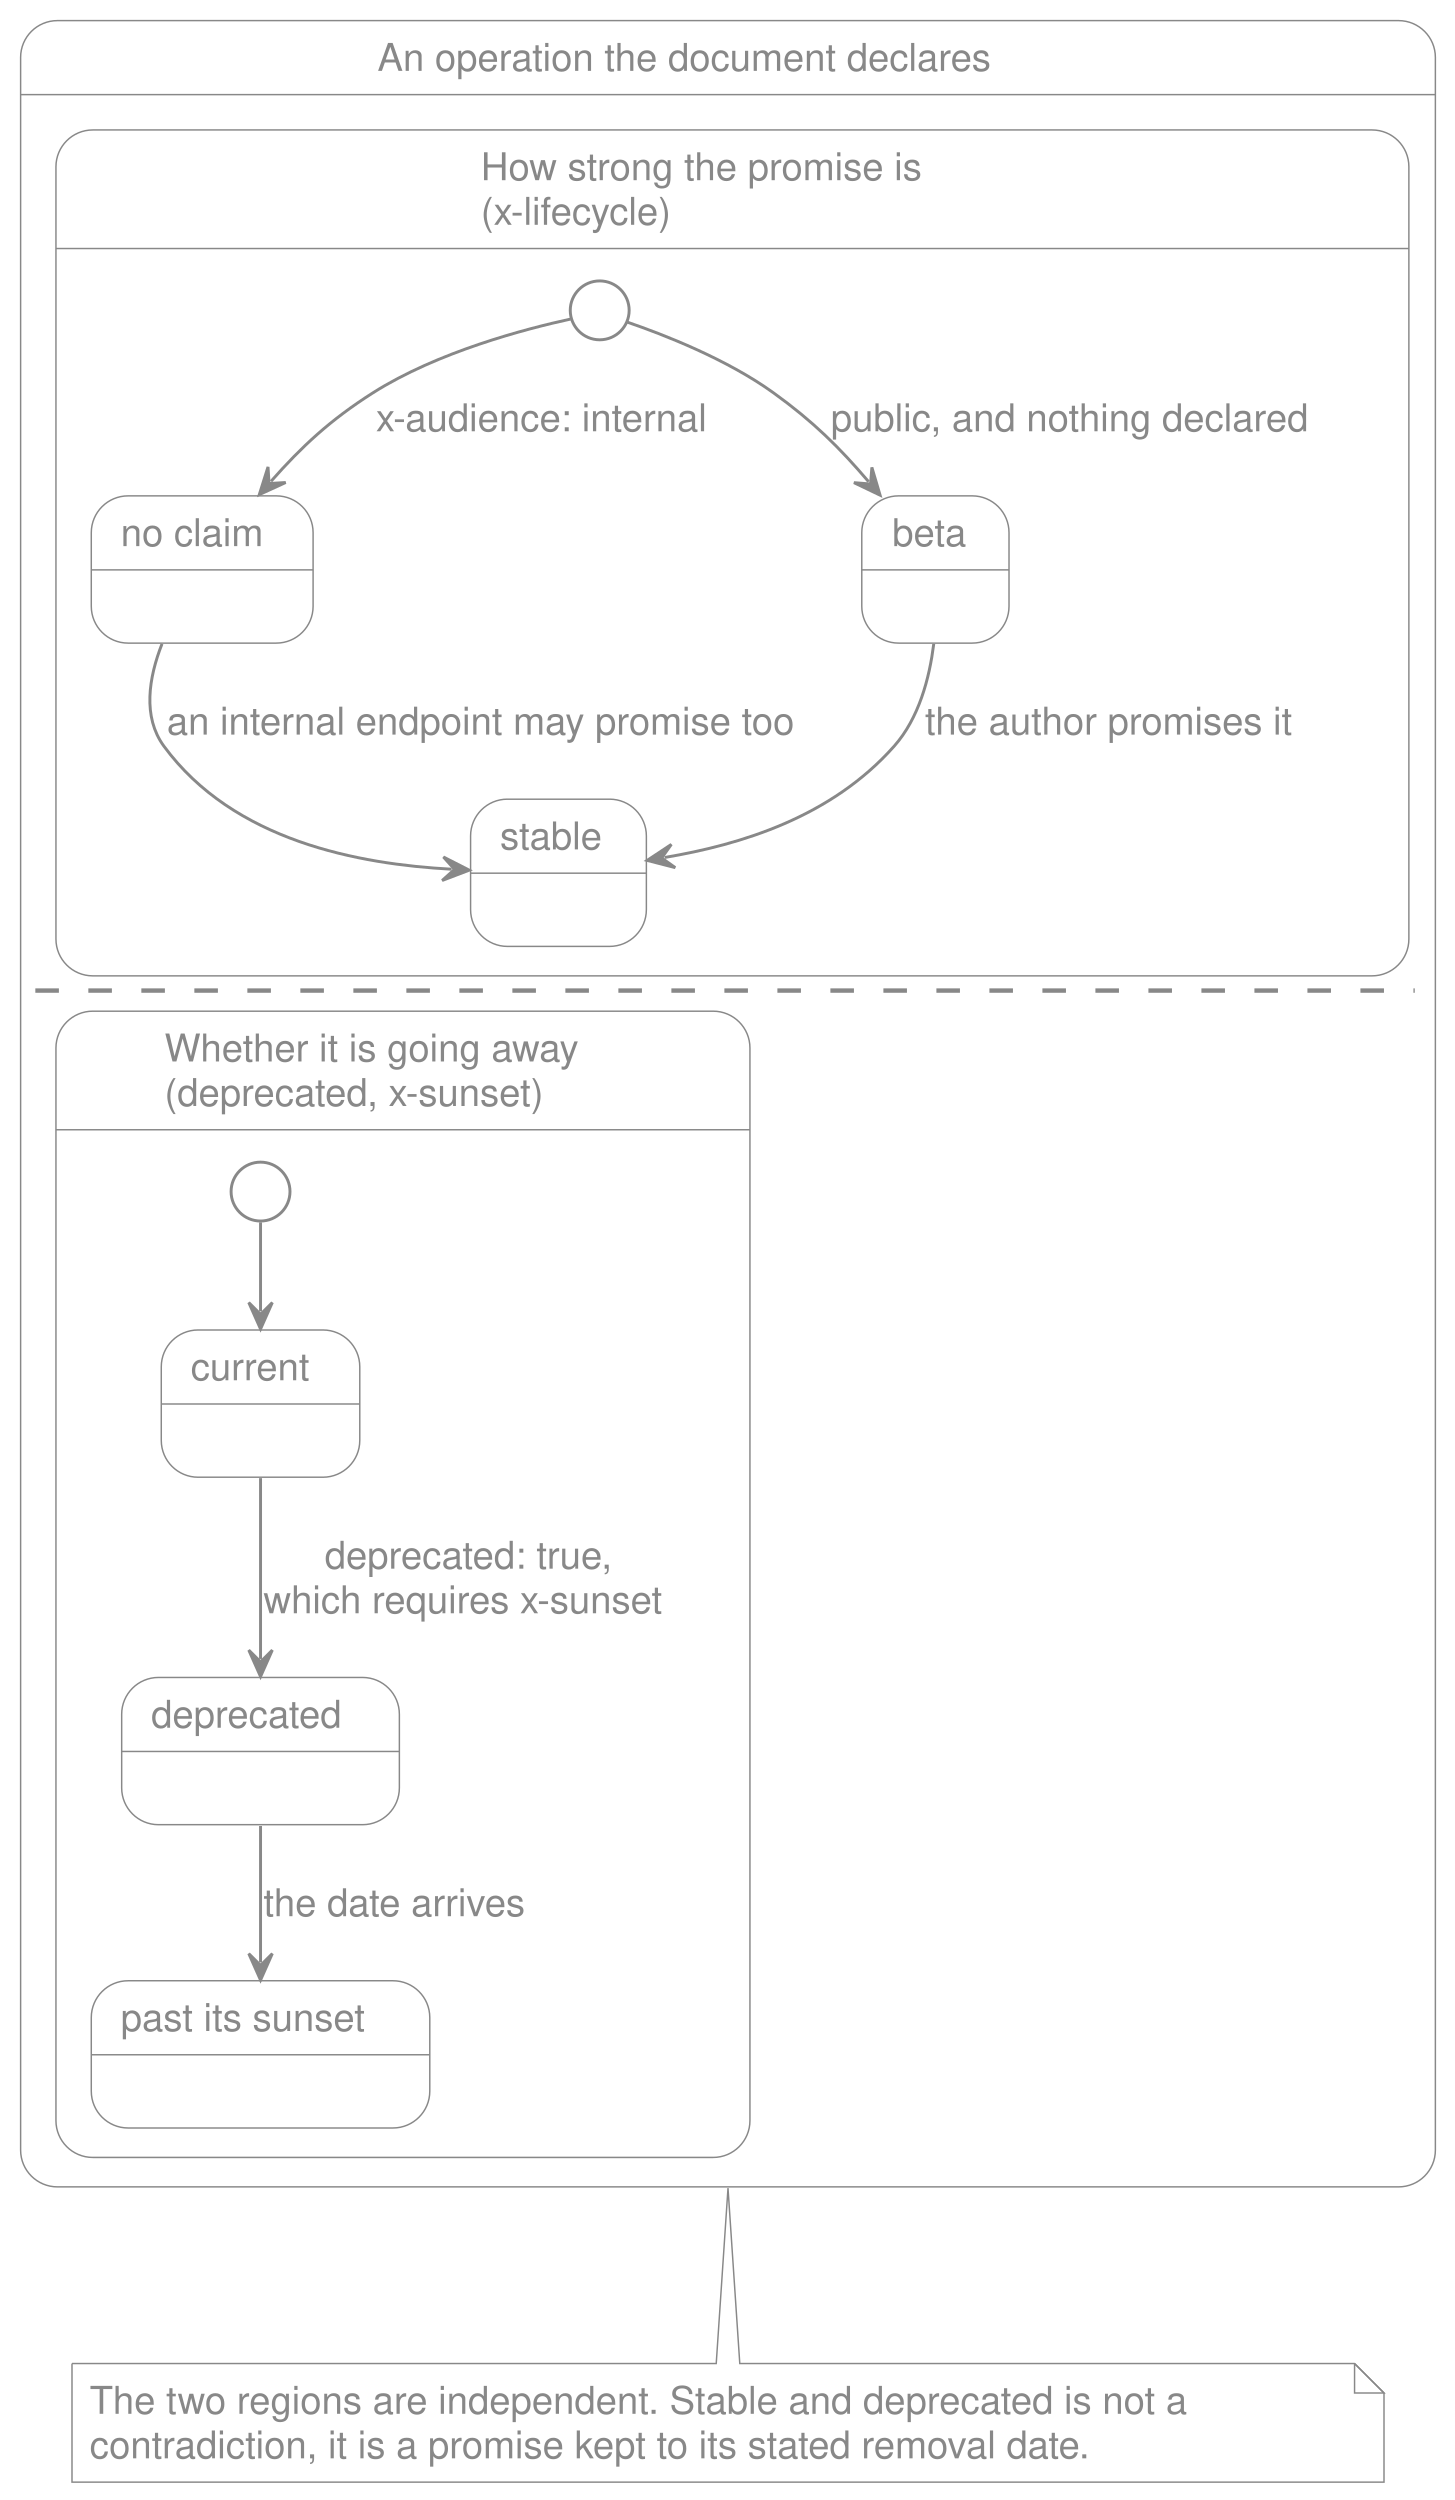
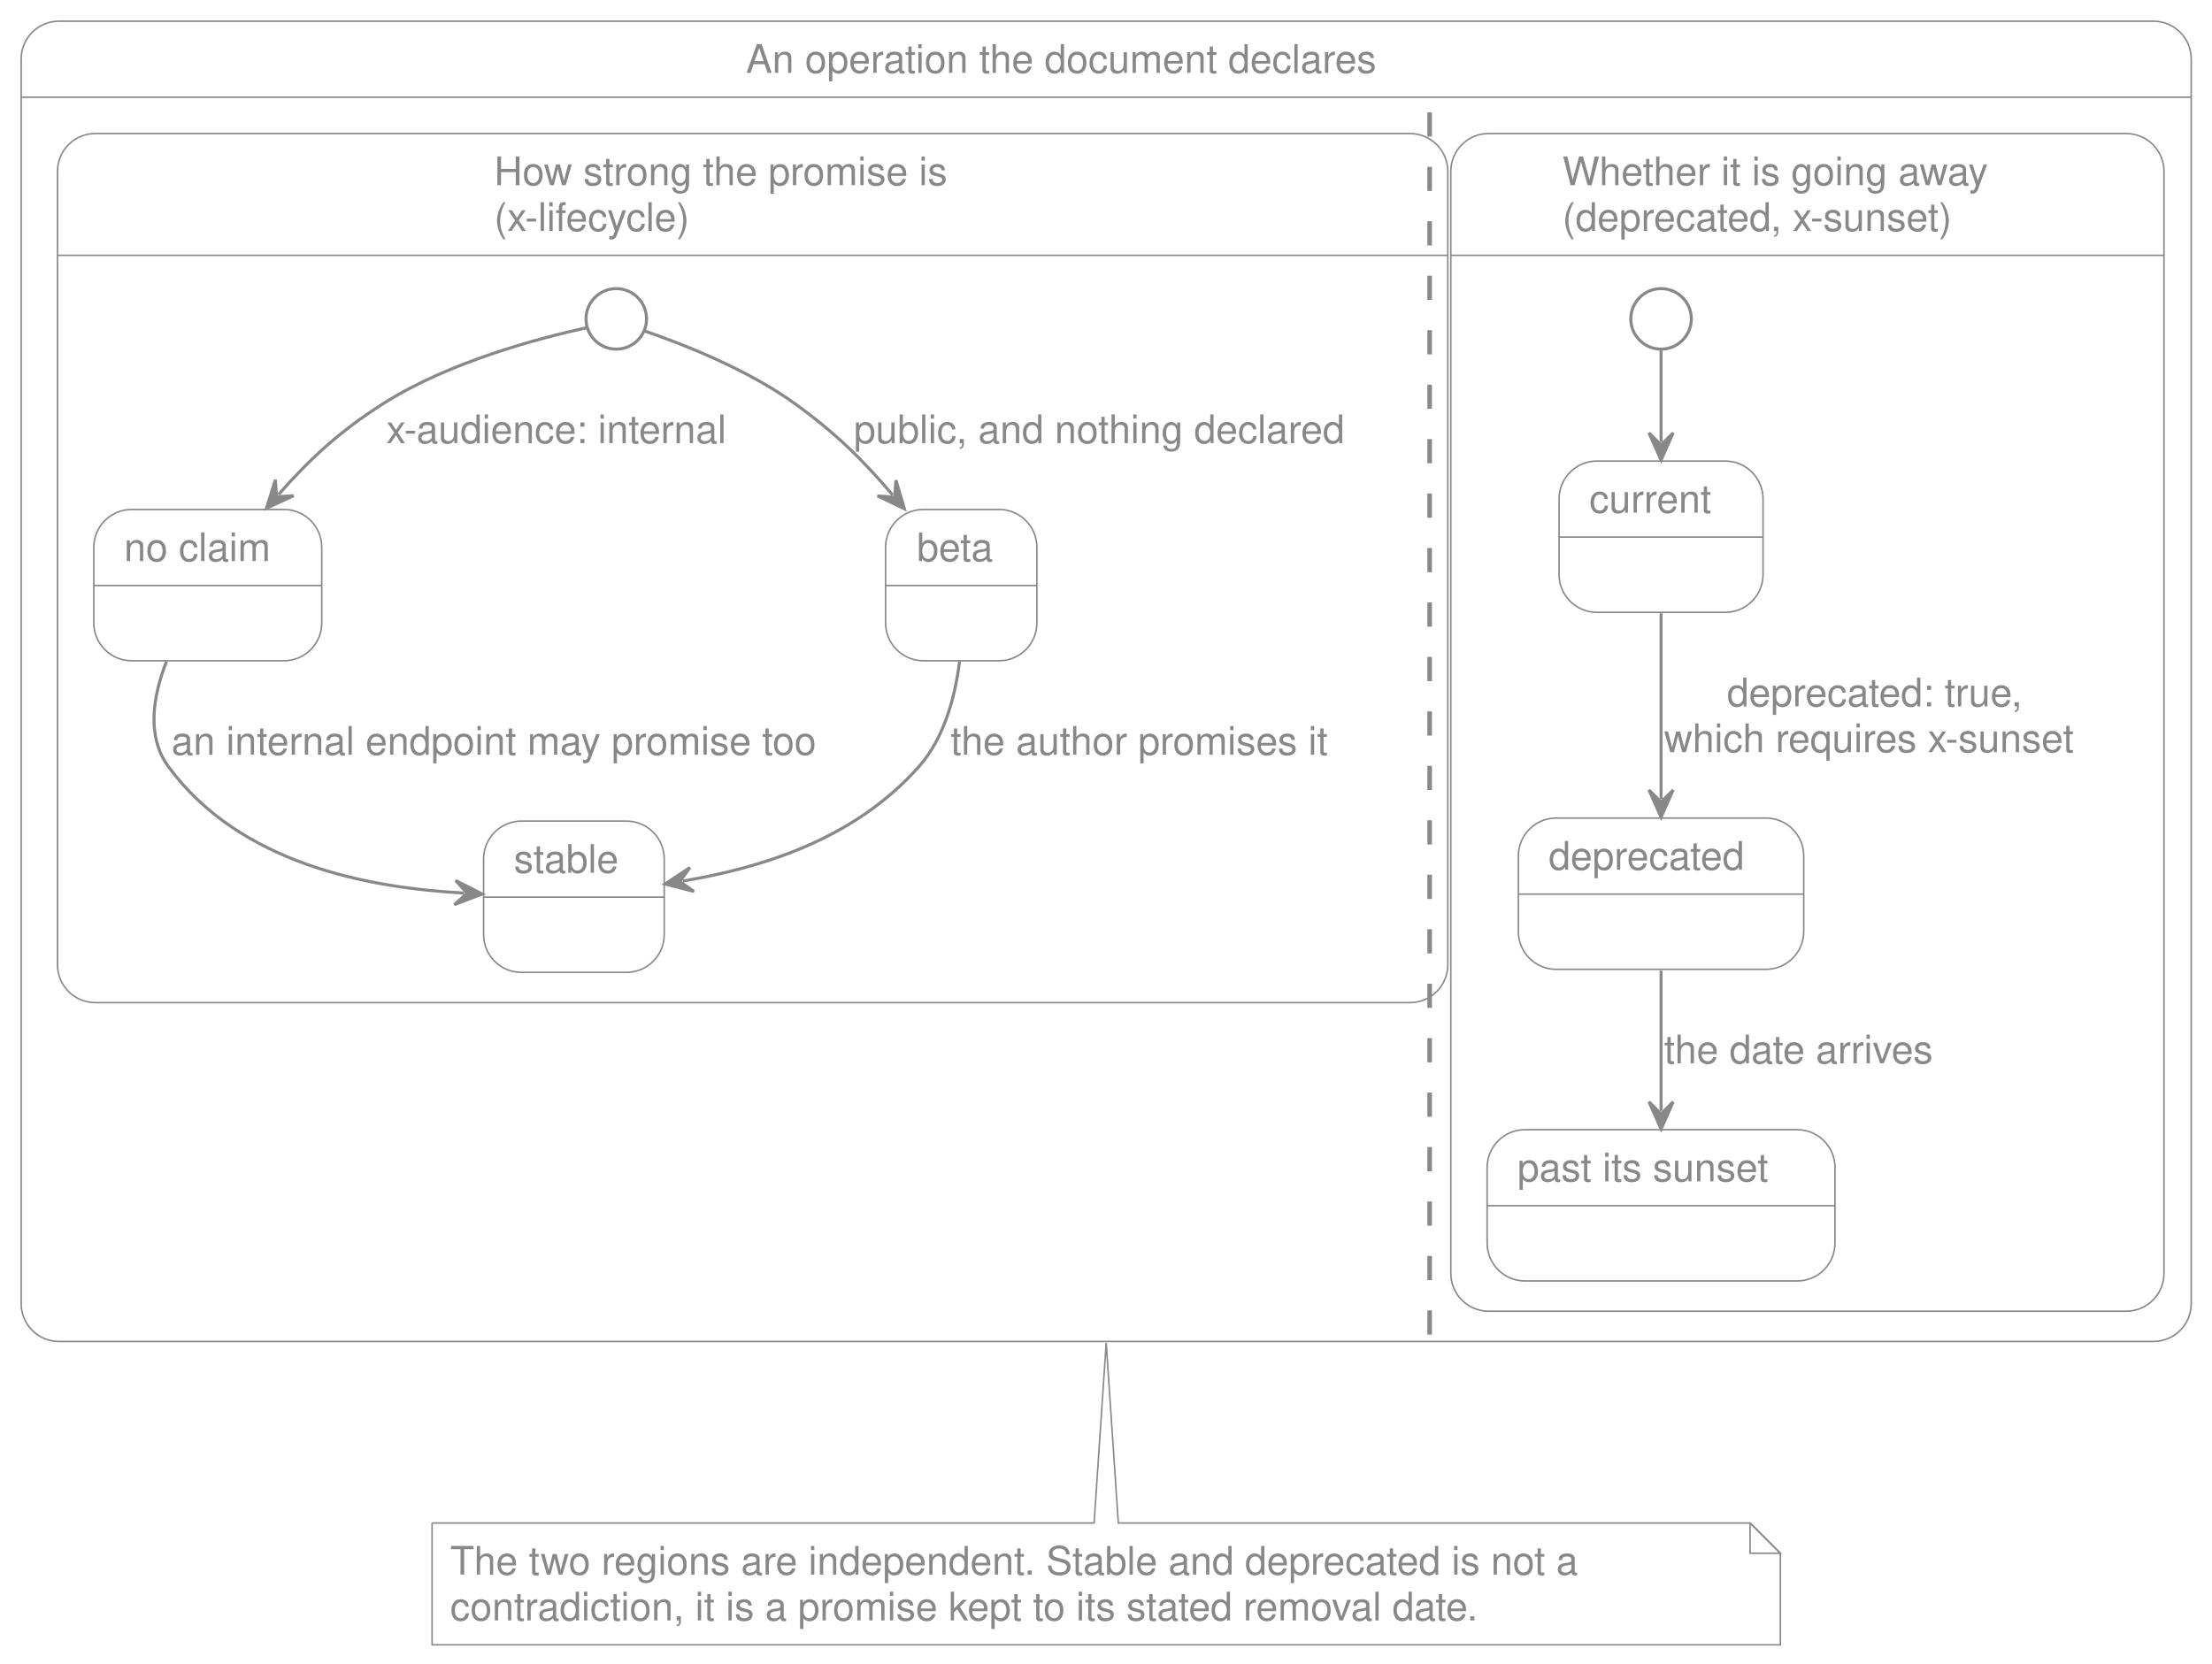
- <svg xmlns="http://www.w3.org/2000/svg" contentStyleType="text/css" data-diagram-type="STATE" height="849px" preserveAspectRatio="none" style="width:494px;height:849px;" version="1.1" viewBox="0 0 494 849" width="494px" zoomAndPan="magnify">
+ <svg xmlns="http://www.w3.org/2000/svg" contentStyleType="text/css" data-diagram-type="STATE" height="550px" preserveAspectRatio="none" style="width:731px;height:550px;" version="1.1" viewBox="0 0 731 550" width="731px" zoomAndPan="magnify">
  <defs />
  <g>
-     <rect fill="none" height="735.664" rx="12.5" ry="12.5" style="stroke:#888888;stroke-width:0.5;" width="480.454" x="7" y="7" />
-     <line style="stroke:#888888;stroke-width:0.5;" x1="7" x2="487.454" y1="32.133" y2="32.133" />
-     <text fill="#888888" font-family="Helvetica" font-size="13" lengthAdjust="spacing" textLength="238.094" x="128.18" y="24.067">An operation the document declares</text>
+     <rect fill="none" height="436.398" rx="12.5" ry="12.5" style="stroke:#888888;stroke-width:0.5;" width="717.134" x="7" y="7" />
+     <line style="stroke:#888888;stroke-width:0.5;" x1="7" x2="724.134" y1="32.133" y2="32.133" />
+     <text fill="#888888" font-family="Helvetica" font-size="13" lengthAdjust="spacing" textLength="238.094" x="246.52" y="24.067">An operation the document declares</text>
    <rect fill="none" height="287.266" rx="12.5" ry="12.5" style="stroke:#888888;stroke-width:0.5;" width="459.454" x="19" y="44.133" />
    <line style="stroke:#888888;stroke-width:0.5;" x1="19" x2="478.454" y1="84.398" y2="84.398" />
    <text fill="#888888" font-family="Helvetica" font-size="13" lengthAdjust="spacing" textLength="170.866" x="163.294" y="61.2">How strong the promise is</text>
    <text fill="#888888" font-family="Helvetica" font-size="13" lengthAdjust="spacing" textLength="75.924" x="163.294" y="76.332">(x-lifecycle)</text>
    <g id="Operation.Promise.no_claim">
      <rect fill="none" height="50" rx="12.5" ry="12.5" style="stroke:#888888;stroke-width:0.5;" width="75.326" x="31" y="168.398" />
      <line style="stroke:#888888;stroke-width:0.5;" x1="31" x2="106.326" y1="193.531" y2="193.531" />
      <text fill="#888888" font-family="Helvetica" font-size="13" lengthAdjust="spacing" textLength="55.326" x="41" y="185.465">no claim</text>
    </g>
    <ellipse cx="203.66" cy="105.398" fill="none" rx="10" ry="10" style="stroke:#888888;stroke-width:1;" />
    <g id="Operation.Promise.beta">
      <rect fill="none" height="50" rx="12.5" ry="12.5" style="stroke:#888888;stroke-width:0.5;" width="50" x="292.66" y="168.398" />
      <line style="stroke:#888888;stroke-width:0.5;" x1="292.66" x2="342.66" y1="193.531" y2="193.531" />
      <text fill="#888888" font-family="Helvetica" font-size="13" lengthAdjust="spacing" textLength="29.314" x="303.003" y="185.465">beta</text>
    </g>
    <g id="Operation.Promise.stable">
      <rect fill="none" height="50" rx="12.5" ry="12.5" style="stroke:#888888;stroke-width:0.5;" width="59.698" x="159.81" y="271.398" />
      <line style="stroke:#888888;stroke-width:0.5;" x1="159.81" x2="219.508" y1="296.531" y2="296.531" />
      <text fill="#888888" font-family="Helvetica" font-size="13" lengthAdjust="spacing" textLength="39.698" x="169.81" y="288.465">stable</text>
    </g>
-     <g class="link" data-entity-1=".start.Promise" data-entity-2="beta" data-source-line="44" data-uid="lnk4" id="link_.start.Promise_beta">
+     <g class="link" data-entity-1=".start.Promise" data-entity-2="beta" data-source-line="49" data-uid="lnk4" id="link_.start.Promise_beta">
      <path d="M213.05,109.408 C225.22,113.578 246.77,121.928 262.66,133.398 C276.18,143.148 285.12,152.01 294.99,163.6" fill="none" id="*start*Promise-to-beta" style="stroke:#888888;stroke-width:1;" />
      <polygon fill="#888888" points="298.88,168.168,296.09,158.723,295.638,164.362,290,163.91,298.88,168.168" style="stroke:#888888;stroke-width:1;" />
      <text fill="#888888" font-family="Helvetica" font-size="13" lengthAdjust="spacing" textLength="186.304" x="282.15" y="146.465">public, and nothing declared</text>
    </g>
-     <g class="link" data-entity-1=".start.Promise" data-entity-2="no_claim" data-source-line="45" data-uid="lnk5" id="link_.start.Promise_no_claim">
+     <g class="link" data-entity-1=".start.Promise" data-entity-2="no_claim" data-source-line="50" data-uid="lnk5" id="link_.start.Promise_no_claim">
      <path d="M193.79,108.348 C178.49,111.678 148.55,119.508 126.66,133.398 C112.11,142.638 102.431,151.68 92.031,163.46" fill="none" id="*start*Promise-to-no_claim" style="stroke:#888888;stroke-width:1;" />
      <polygon fill="#888888" points="88.06,167.958,97.015,163.859,91.369,164.21,91.018,158.564,88.06,167.958" style="stroke:#888888;stroke-width:1;" />
      <text fill="#888888" font-family="Helvetica" font-size="13" lengthAdjust="spacing" textLength="130.457" x="127.66" y="146.465">x-audience: internal</text>
    </g>
-     <g class="link" data-entity-1="beta" data-entity-2="stable" data-source-line="46" data-uid="lnk7" id="link_beta_stable">
+     <g class="link" data-entity-1="beta" data-entity-2="stable" data-source-line="51" data-uid="lnk7" id="link_beta_stable">
      <path d="M317.1,218.658 C315.64,230.388 312.04,243.948 303.66,253.398 C282.25,277.548 251.637,286.832 225.697,291.202" fill="none" id="beta-to-stable" style="stroke:#888888;stroke-width:1;" />
      <polygon fill="#888888" points="219.78,292.198,229.319,294.648,224.71,291.368,227.99,286.759,219.78,292.198" style="stroke:#888888;stroke-width:1;" />
      <text fill="#888888" font-family="Helvetica" font-size="13" lengthAdjust="spacing" textLength="144.65" x="314.13" y="249.465">the author promises it</text>
    </g>
-     <g class="link" data-entity-1="no_claim" data-entity-2="stable" data-source-line="47" data-uid="lnk8" id="link_no_claim_stable">
+     <g class="link" data-entity-1="no_claim" data-entity-2="stable" data-source-line="52" data-uid="lnk8" id="link_no_claim_stable">
      <path d="M55.02,218.648 C50.53,230.108 48.34,243.428 55.66,253.398 C79.33,285.618 121.679,293.475 153.359,295.185" fill="none" id="no_claim-to-stable" style="stroke:#888888;stroke-width:1;" />
      <polygon fill="#888888" points="159.35,295.508,150.579,291.029,154.357,295.239,150.148,299.017,159.35,295.508" style="stroke:#888888;stroke-width:1;" />
      <text fill="#888888" font-family="Helvetica" font-size="13" lengthAdjust="spacing" textLength="246.543" x="56.66" y="249.465">an internal endpoint may promise too</text>
    </g>
-     <line style="stroke:#888888;stroke-width:1.5;stroke-dasharray:8,10;" x1="12" x2="480.454" y1="336.398" y2="336.398" />
-     <rect fill="none" height="389.266" rx="12.5" ry="12.5" style="stroke:#888888;stroke-width:0.5;" width="235.68" x="19" y="343.398" />
-     <line style="stroke:#888888;stroke-width:0.5;" x1="19" x2="254.68" y1="383.664" y2="383.664" />
-     <text fill="#888888" font-family="Helvetica" font-size="13" lengthAdjust="spacing" textLength="161.96" x="55.86" y="360.465">Whether it is going away</text>
-     <text fill="#888888" font-family="Helvetica" font-size="13" lengthAdjust="spacing" textLength="148.218" x="55.86" y="375.598">(deprecated, x-sunset)</text>
+     <line style="stroke:#888888;stroke-width:1.5;stroke-dasharray:8,10;" x1="472.454" x2="472.454" y1="37.133" y2="446.398" />
+     <rect fill="none" height="389.266" rx="12.5" ry="12.5" style="stroke:#888888;stroke-width:0.5;" width="235.68" x="479.454" y="44.133" />
+     <line style="stroke:#888888;stroke-width:0.5;" x1="479.454" x2="715.134" y1="84.398" y2="84.398" />
+     <text fill="#888888" font-family="Helvetica" font-size="13" lengthAdjust="spacing" textLength="161.96" x="516.314" y="61.2">Whether it is going away</text>
+     <text fill="#888888" font-family="Helvetica" font-size="13" lengthAdjust="spacing" textLength="148.218" x="516.314" y="76.332">(deprecated, x-sunset)</text>
    <g id="Operation.CONC2.Removal.past_sunset">
-       <rect fill="none" height="50" rx="12.5" ry="12.5" style="stroke:#888888;stroke-width:0.5;" width="114.955" x="31" y="672.664" />
-       <line style="stroke:#888888;stroke-width:0.5;" x1="31" x2="145.955" y1="697.797" y2="697.797" />
-       <text fill="#888888" font-family="Helvetica" font-size="13" lengthAdjust="spacing" textLength="94.955" x="41" y="689.731">past its sunset</text>
+       <rect fill="none" height="50" rx="12.5" ry="12.5" style="stroke:#888888;stroke-width:0.5;" width="114.955" x="491.454" y="373.398" />
+       <line style="stroke:#888888;stroke-width:0.5;" x1="491.454" x2="606.408" y1="398.531" y2="398.531" />
+       <text fill="#888888" font-family="Helvetica" font-size="13" lengthAdjust="spacing" textLength="94.955" x="501.454" y="390.465">past its sunset</text>
    </g>
-     <ellipse cx="88.48" cy="404.664" fill="none" rx="10" ry="10" style="stroke:#888888;stroke-width:1;" />
+     <ellipse cx="548.934" cy="105.398" fill="none" rx="10" ry="10" style="stroke:#888888;stroke-width:1;" />
    <g id="Operation.CONC2.Removal.current">
-       <rect fill="none" height="50" rx="12.5" ry="12.5" style="stroke:#888888;stroke-width:0.5;" width="67.411" x="54.77" y="451.664" />
-       <line style="stroke:#888888;stroke-width:0.5;" x1="54.77" x2="122.181" y1="476.797" y2="476.797" />
-       <text fill="#888888" font-family="Helvetica" font-size="13" lengthAdjust="spacing" textLength="47.411" x="64.77" y="468.731">current</text>
+       <rect fill="none" height="50" rx="12.5" ry="12.5" style="stroke:#888888;stroke-width:0.5;" width="67.411" x="515.224" y="152.398" />
+       <line style="stroke:#888888;stroke-width:0.5;" x1="515.224" x2="582.634" y1="177.531" y2="177.531" />
+       <text fill="#888888" font-family="Helvetica" font-size="13" lengthAdjust="spacing" textLength="47.411" x="525.224" y="169.465">current</text>
    </g>
    <g id="Operation.CONC2.Removal.deprecated">
-       <rect fill="none" height="50" rx="12.5" ry="12.5" style="stroke:#888888;stroke-width:0.5;" width="94.306" x="41.32" y="569.664" />
-       <line style="stroke:#888888;stroke-width:0.5;" x1="41.32" x2="135.626" y1="594.797" y2="594.797" />
-       <text fill="#888888" font-family="Helvetica" font-size="13" lengthAdjust="spacing" textLength="74.306" x="51.32" y="586.731">deprecated</text>
+       <rect fill="none" height="50" rx="12.5" ry="12.5" style="stroke:#888888;stroke-width:0.5;" width="94.306" x="501.774" y="270.398" />
+       <line style="stroke:#888888;stroke-width:0.5;" x1="501.774" x2="596.079" y1="295.531" y2="295.531" />
+       <text fill="#888888" font-family="Helvetica" font-size="13" lengthAdjust="spacing" textLength="74.306" x="511.774" y="287.465">deprecated</text>
    </g>
-     <g class="link" data-entity-1=".start.Removal" data-entity-2="current" data-source-line="54" data-uid="lnk11" id="link_.start.Removal_current">
-       <path d="M88.48,415.104 C88.48,424.364 88.48,432.854 88.48,445.344" fill="none" id="*start*Removal-to-current" style="stroke:#888888;stroke-width:1;" />
-       <polygon fill="#888888" points="88.48,451.344,92.48,442.344,88.48,446.344,84.48,442.344,88.48,451.344" style="stroke:#888888;stroke-width:1;" />
+     <g class="link" data-entity-1=".start.Removal" data-entity-2="current" data-source-line="59" data-uid="lnk11" id="link_.start.Removal_current">
+       <path d="M548.934,115.838 C548.934,125.098 548.934,133.588 548.934,146.078" fill="none" id="*start*Removal-to-current" style="stroke:#888888;stroke-width:1;" />
+       <polygon fill="#888888" points="548.934,152.078,552.934,143.078,548.934,147.078,544.934,143.078,548.934,152.078" style="stroke:#888888;stroke-width:1;" />
    </g>
-     <g class="link" data-entity-1="current" data-entity-2="deprecated" data-source-line="55" data-uid="lnk13" id="link_current_deprecated">
-       <path d="M88.48,501.984 C88.48,521.784 88.48,543.594 88.48,563.374" fill="none" id="current-to-deprecated" style="stroke:#888888;stroke-width:1;" />
-       <polygon fill="#888888" points="88.48,569.374,92.48,560.374,88.48,564.374,84.48,560.374,88.48,569.374" style="stroke:#888888;stroke-width:1;" />
-       <text fill="#888888" font-family="Helvetica" font-size="13" lengthAdjust="spacing" textLength="113.629" x="110.265" y="532.731">deprecated: true,</text>
-       <text fill="#888888" font-family="Helvetica" font-size="13" lengthAdjust="spacing" textLength="155.2" x="89.48" y="547.864">which requires x-sunset</text>
+     <g class="link" data-entity-1="current" data-entity-2="deprecated" data-source-line="60" data-uid="lnk13" id="link_current_deprecated">
+       <path d="M548.934,202.718 C548.934,222.518 548.934,244.328 548.934,264.108" fill="none" id="current-to-deprecated" style="stroke:#888888;stroke-width:1;" />
+       <polygon fill="#888888" points="548.934,270.108,552.934,261.108,548.934,265.108,544.934,261.108,548.934,270.108" style="stroke:#888888;stroke-width:1;" />
+       <text fill="#888888" font-family="Helvetica" font-size="13" lengthAdjust="spacing" textLength="113.629" x="570.719" y="233.465">deprecated: true,</text>
+       <text fill="#888888" font-family="Helvetica" font-size="13" lengthAdjust="spacing" textLength="155.2" x="549.934" y="248.598">which requires x-sunset</text>
    </g>
-     <g class="link" data-entity-1="deprecated" data-entity-2="past_sunset" data-source-line="56" data-uid="lnk14" id="link_deprecated_past_sunset">
-       <path d="M88.48,620.114 C88.48,635.994 88.48,650.604 88.48,666.444" fill="none" id="deprecated-to-past_sunset" style="stroke:#888888;stroke-width:1;" />
-       <polygon fill="#888888" points="88.48,672.444,92.48,663.444,88.48,667.444,84.48,663.444,88.48,672.444" style="stroke:#888888;stroke-width:1;" />
-       <text fill="#888888" font-family="Helvetica" font-size="13" lengthAdjust="spacing" textLength="103.644" x="89.48" y="650.731">the date arrives</text>
+     <g class="link" data-entity-1="deprecated" data-entity-2="past_sunset" data-source-line="61" data-uid="lnk14" id="link_deprecated_past_sunset">
+       <path d="M548.934,320.848 C548.934,336.728 548.934,351.338 548.934,367.178" fill="none" id="deprecated-to-past_sunset" style="stroke:#888888;stroke-width:1;" />
+       <polygon fill="#888888" points="548.934,373.178,552.934,364.178,548.934,368.178,544.934,364.178,548.934,373.178" style="stroke:#888888;stroke-width:1;" />
+       <text fill="#888888" font-family="Helvetica" font-size="13" lengthAdjust="spacing" textLength="103.644" x="549.934" y="351.465">the date arrives</text>
    </g>
-     <g class="entity" data-entity="GMN2" data-source-line="62" data-uid="ent0003" id="entity_GMN2">
-       <path d="M24.45,802.66 L24.45,842.926 A0,0 0 0 0 24.45,842.926 L470.007,842.926 A0,0 0 0 0 470.007,842.926 L470.007,812.66 L460.007,802.66 L251.23,802.66 L247.23,743.09 L243.23,802.66 L24.45,802.66 A0,0 0 0 0 24.45,802.66" fill="none" style="stroke:#888888;stroke-width:0.5;" />
-       <path d="M460.007,802.66 L460.007,812.66 L470.007,812.66 L460.007,802.66" fill="none" style="stroke:#888888;stroke-width:0.5;" />
-       <text fill="#888888" font-family="Helvetica" font-size="13" lengthAdjust="spacing" textLength="424.557" x="30.45" y="819.727">The two regions are independent. Stable and deprecated is not a</text>
-       <text fill="#888888" font-family="Helvetica" font-size="13" lengthAdjust="spacing" textLength="396.043" x="30.45" y="834.86">contradiction, it is a promise kept to its stated removal date.</text>
+     <g class="entity" data-entity="GMN2" data-source-line="67" data-uid="ent0003" id="entity_GMN2">
+       <path d="M142.79,503.39 L142.79,543.656 A0,0 0 0 0 142.79,543.656 L588.347,543.656 A0,0 0 0 0 588.347,543.656 L588.347,513.39 L578.347,503.39 L369.57,503.39 L365.57,443.89 L361.57,503.39 L142.79,503.39 A0,0 0 0 0 142.79,503.39" fill="none" style="stroke:#888888;stroke-width:0.5;" />
+       <path d="M578.347,503.39 L578.347,513.39 L588.347,513.39 L578.347,503.39" fill="none" style="stroke:#888888;stroke-width:0.5;" />
+       <text fill="#888888" font-family="Helvetica" font-size="13" lengthAdjust="spacing" textLength="424.557" x="148.79" y="520.457">The two regions are independent. Stable and deprecated is not a</text>
+       <text fill="#888888" font-family="Helvetica" font-size="13" lengthAdjust="spacing" textLength="396.043" x="148.79" y="535.59">contradiction, it is a promise kept to its stated removal date.</text>
    </g>
  </g>
</svg>
